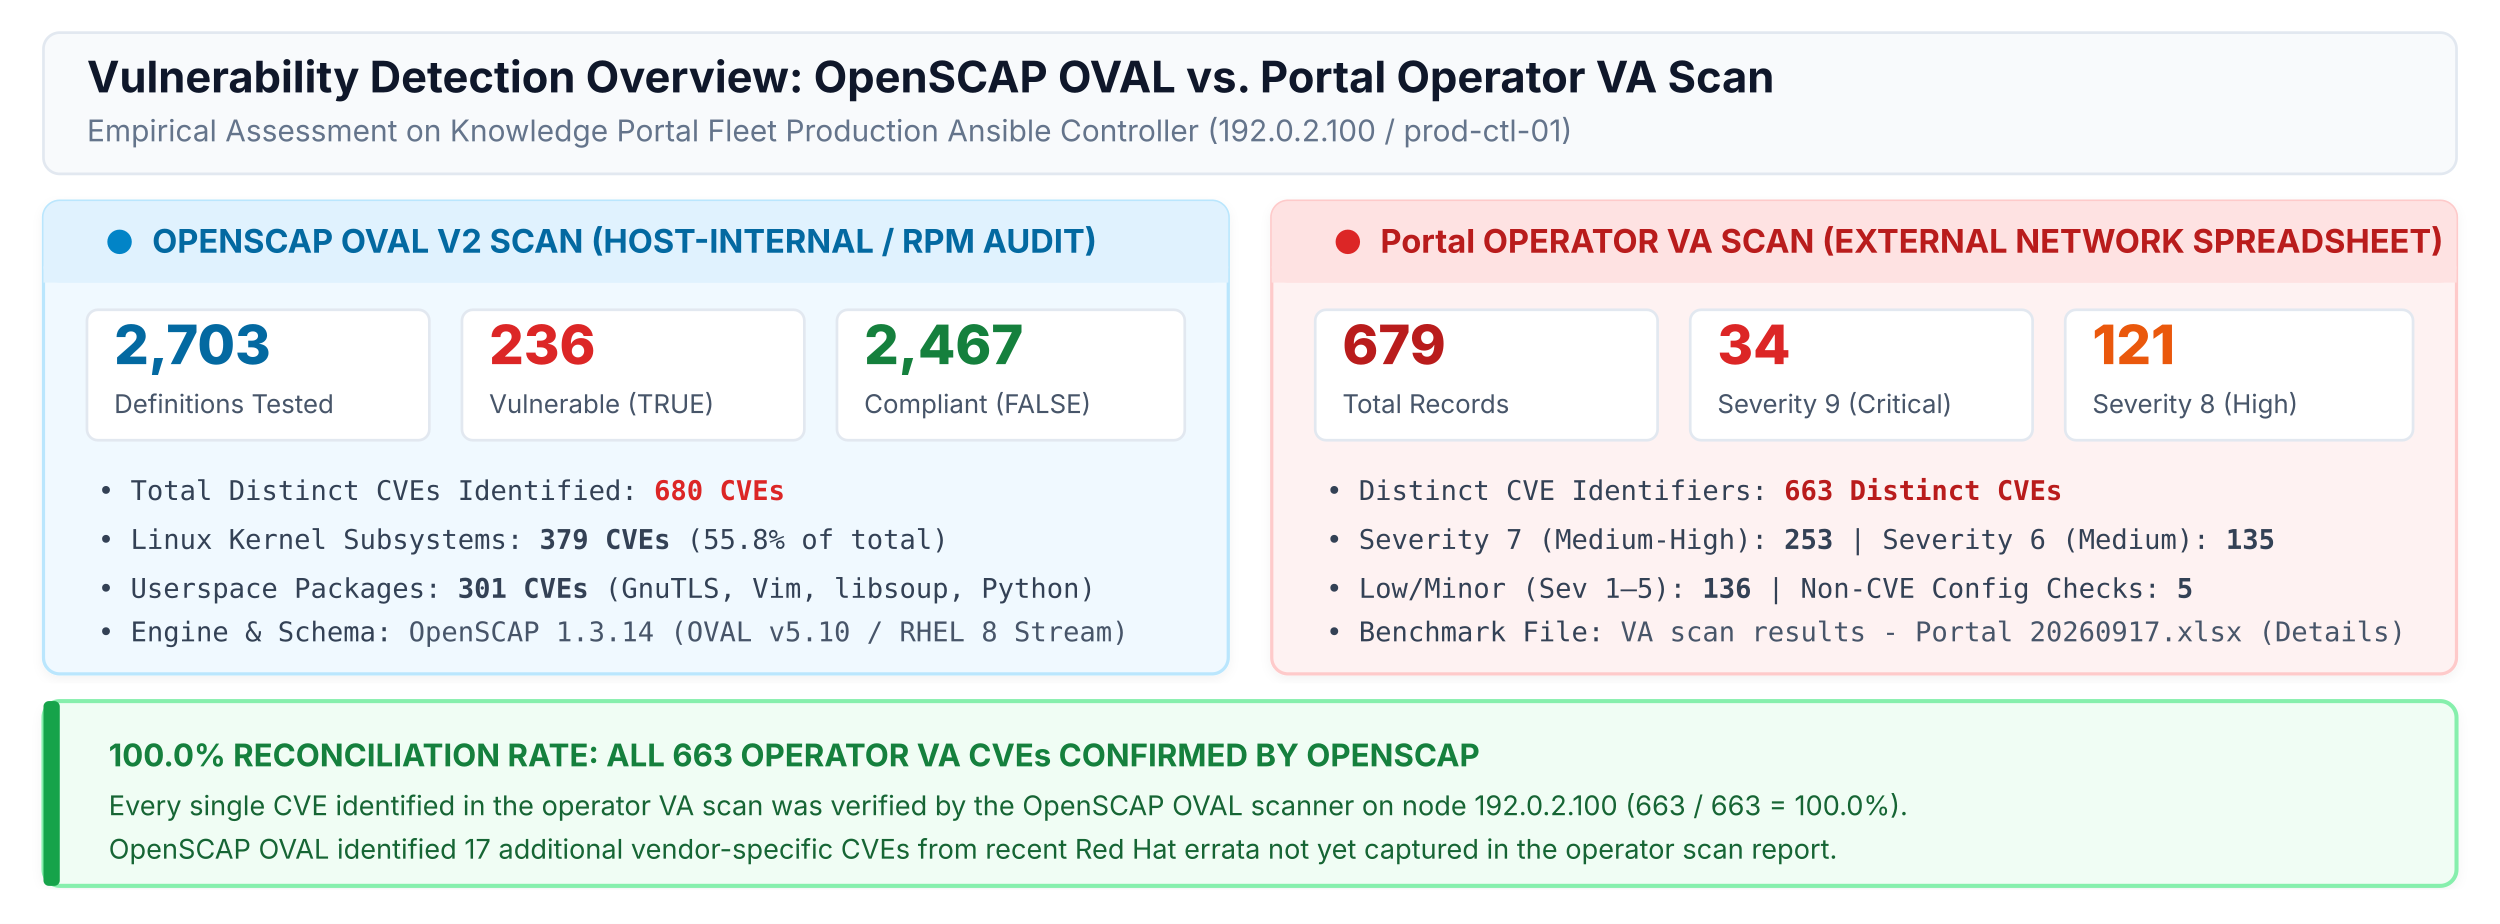
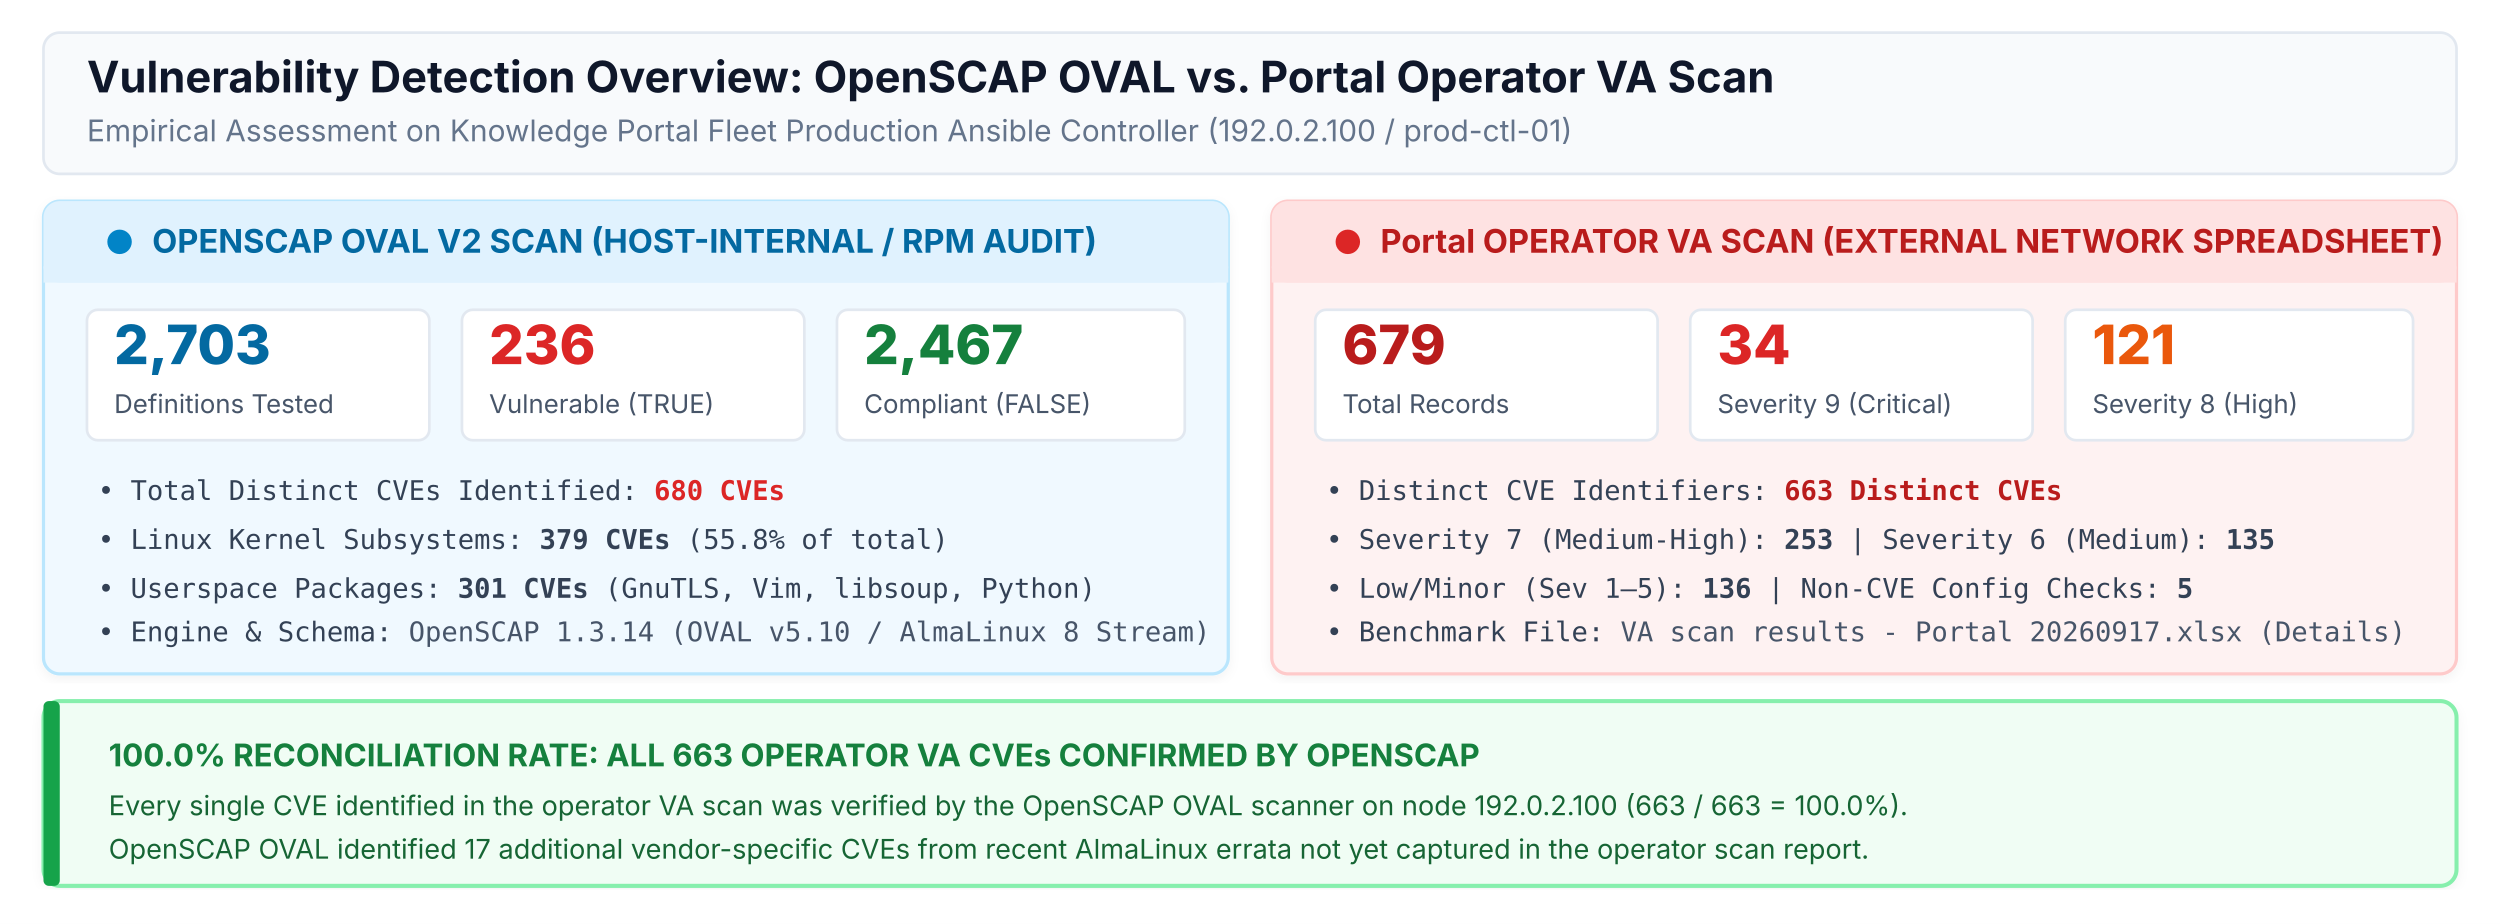
<svg xmlns="http://www.w3.org/2000/svg" viewBox="0 0 920 340" width="100%" height="100%">
  <defs>
    <style>
      .bg { fill: #FFFFFF; }
      .header-title { font-family: 'Inter', system-ui, -apple-system, sans-serif; font-size: 16px; font-weight: 700; fill: #0F172A; }
      .header-sub { font-family: 'Inter', system-ui, -apple-system, sans-serif; font-size: 11px; fill: #64748B; }
      .box-title { font-family: 'Inter', system-ui, -apple-system, sans-serif; font-size: 12px; font-weight: 700; }
      .stat-num { font-family: 'Inter', system-ui, -apple-system, sans-serif; font-size: 20px; font-weight: 800; }
      .stat-label { font-family: 'Inter', system-ui, -apple-system, sans-serif; font-size: 9.5px; fill: #475569; }
      .item-text { font-family: 'JetBrains Mono', 'Fira Code', monospace; font-size: 10px; fill: #334155; }
      .banner-title { font-family: 'Inter', system-ui, -apple-system, sans-serif; font-size: 11.5px; font-weight: 700; fill: #15803D; }
      .banner-desc { font-family: 'Inter', system-ui, -apple-system, sans-serif; font-size: 10px; fill: #166534; }
    </style>
    <filter id="card-shadow" x="-2%" y="-2%" width="104%" height="104%">
      <feDropShadow dx="0" dy="1.5" stdDeviation="2" flood-color="#0F172A" flood-opacity="0.05" />
    </filter>
  </defs>
  <rect width="920" height="340" class="bg" />
  <rect x="16" y="12" width="888" height="52" rx="6" fill="#F8FAFC" stroke="#E2E8F0" stroke-width="1" />
  <text x="32" y="34" class="header-title">Vulnerability Detection Overview: OpenSCAP OVAL vs. Portal Operator VA Scan</text>
  <text x="32" y="52" class="header-sub">Empirical Assessment on Knowledge Portal Fleet Production Ansible Controller (192.0.2.100 / prod-ctl-01)</text>
  <g transform="translate(16, 74)">
    <rect width="436" height="174" rx="6" fill="#F0F9FF" stroke="#BAE6FD" stroke-width="1.2" filter="url(#card-shadow)" />
    <rect width="436" height="30" rx="6" fill="#E0F2FE" />
    <rect y="24" width="436" height="6" fill="#E0F2FE" />
    <circle cx="28" cy="15" r="4.5" fill="#0284C7" />
    <text x="40" y="19" class="box-title" fill="#0369A1">OPENSCAP OVAL V2 SCAN (HOST-INTERNAL / RPM AUDIT)</text>
    <rect x="16" y="40" width="126" height="48" rx="4" fill="#FFFFFF" stroke="#E2E8F0" />
    <text x="26" y="60" class="stat-num" fill="#0369A1">2,703</text>
    <text x="26" y="78" class="stat-label">Definitions Tested</text>
    <rect x="154" y="40" width="126" height="48" rx="4" fill="#FFFFFF" stroke="#E2E8F0" />
    <text x="164" y="60" class="stat-num" fill="#DC2626">236</text>
    <text x="164" y="78" class="stat-label">Vulnerable (TRUE)</text>
    <rect x="292" y="40" width="128" height="48" rx="4" fill="#FFFFFF" stroke="#E2E8F0" />
    <text x="302" y="60" class="stat-num" fill="#15803D">2,467</text>
    <text x="302" y="78" class="stat-label">Compliant (FALSE)</text>
    <text x="20" y="110" class="item-text">• Total Distinct CVEs Identified: <tspan font-weight="bold" fill="#DC2626">680 CVEs</tspan>
    </text>
    <text x="20" y="128" class="item-text">• Linux Kernel Subsystems: <tspan font-weight="bold">379 CVEs</tspan> (55.8% of total)</text>
    <text x="20" y="146" class="item-text">• Userspace Packages: <tspan font-weight="bold">301 CVEs</tspan> (GnuTLS, Vim, libsoup, Python)</text>
-     <text x="20" y="162" class="item-text">• Engine &amp; Schema: <tspan fill="#475569">OpenSCAP 1.3.14 (OVAL v5.10 / RHEL 8 Stream)</tspan>
+     <text x="20" y="162" class="item-text">• Engine &amp; Schema: <tspan fill="#475569">OpenSCAP 1.3.14 (OVAL v5.10 / AlmaLinux 8 Stream)</tspan>
    </text>
  </g>
  <g transform="translate(468, 74)">
    <rect width="436" height="174" rx="6" fill="#FEF2F2" stroke="#FECACA" stroke-width="1.2" filter="url(#card-shadow)" />
    <rect width="436" height="30" rx="6" fill="#FEE2E2" />
    <rect y="24" width="436" height="6" fill="#FEE2E2" />
    <circle cx="28" cy="15" r="4.5" fill="#DC2626" />
    <text x="40" y="19" class="box-title" fill="#B91C1C">Portal OPERATOR VA SCAN (EXTERNAL NETWORK SPREADSHEET)</text>
    <rect x="16" y="40" width="126" height="48" rx="4" fill="#FFFFFF" stroke="#E2E8F0" />
    <text x="26" y="60" class="stat-num" fill="#B91C1C">679</text>
    <text x="26" y="78" class="stat-label">Total Records</text>
    <rect x="154" y="40" width="126" height="48" rx="4" fill="#FFFFFF" stroke="#E2E8F0" />
    <text x="164" y="60" class="stat-num" fill="#DC2626">34</text>
    <text x="164" y="78" class="stat-label">Severity 9 (Critical)</text>
    <rect x="292" y="40" width="128" height="48" rx="4" fill="#FFFFFF" stroke="#E2E8F0" />
    <text x="302" y="60" class="stat-num" fill="#EA580C">121</text>
    <text x="302" y="78" class="stat-label">Severity 8 (High)</text>
    <text x="20" y="110" class="item-text">• Distinct CVE Identifiers: <tspan font-weight="bold" fill="#B91C1C">663 Distinct CVEs</tspan>
    </text>
    <text x="20" y="128" class="item-text">• Severity 7 (Medium-High): <tspan font-weight="bold">253</tspan> | Severity 6 (Medium): <tspan font-weight="bold">135</tspan>
    </text>
    <text x="20" y="146" class="item-text">• Low/Minor (Sev 1–5): <tspan font-weight="bold">136</tspan> | Non-CVE Config Checks: <tspan font-weight="bold">5</tspan>
    </text>
    <text x="20" y="162" class="item-text">• Benchmark File: <tspan fill="#475569">VA scan results - Portal 20260917.xlsx (Details)</tspan>
    </text>
  </g>
  <g transform="translate(16, 258)">
    <rect width="888" height="68" rx="6" fill="#F0FDF4" stroke="#86EFAC" stroke-width="1.5" filter="url(#card-shadow)" />
    <rect width="6" height="68" rx="2" fill="#16A34A" />
    <text x="24" y="24" class="banner-title">100.0% RECONCILIATION RATE: ALL 663 OPERATOR VA CVEs CONFIRMED BY OPENSCAP</text>
    <text x="24" y="42" class="banner-desc">Every single CVE identified in the operator VA scan was verified by the OpenSCAP OVAL scanner on node 192.0.2.100 (663 / 663 = 100.0%).</text>
-     <text x="24" y="58" class="banner-desc">OpenSCAP OVAL identified 17 additional vendor-specific CVEs from recent Red Hat errata not yet captured in the operator scan report.</text>
+     <text x="24" y="58" class="banner-desc">OpenSCAP OVAL identified 17 additional vendor-specific CVEs from recent AlmaLinux errata not yet captured in the operator scan report.</text>
  </g>
</svg>
